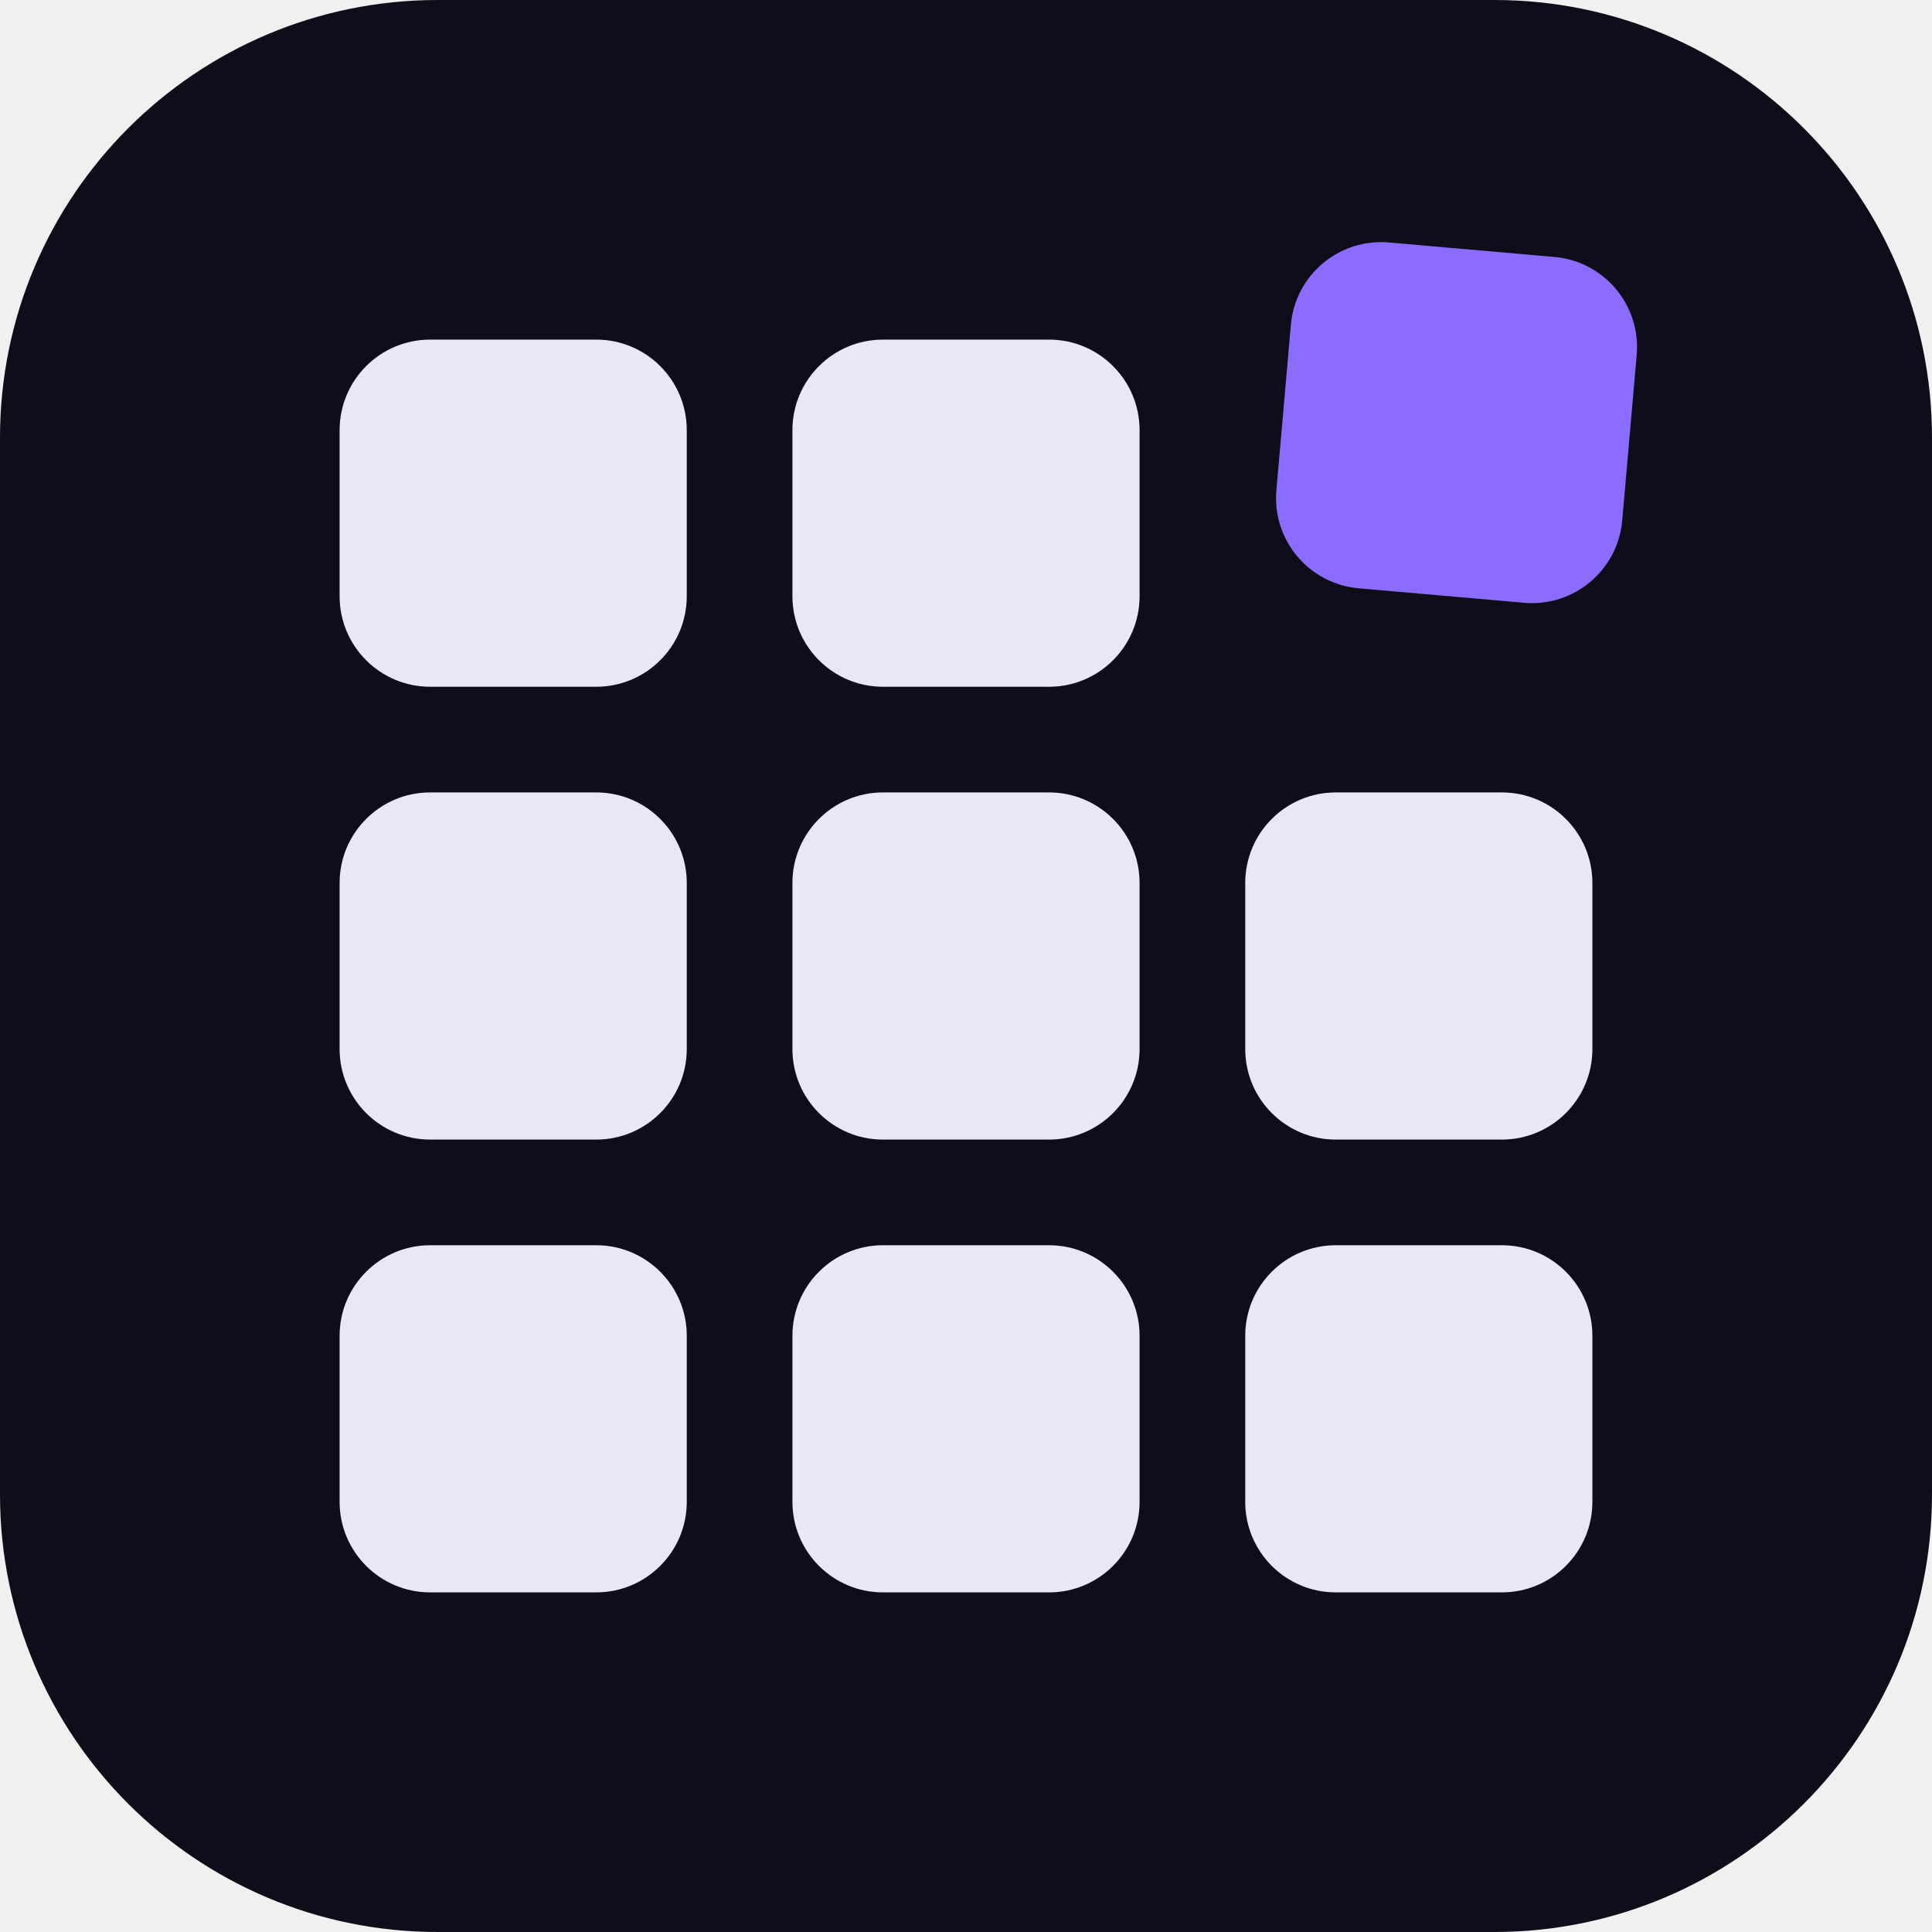
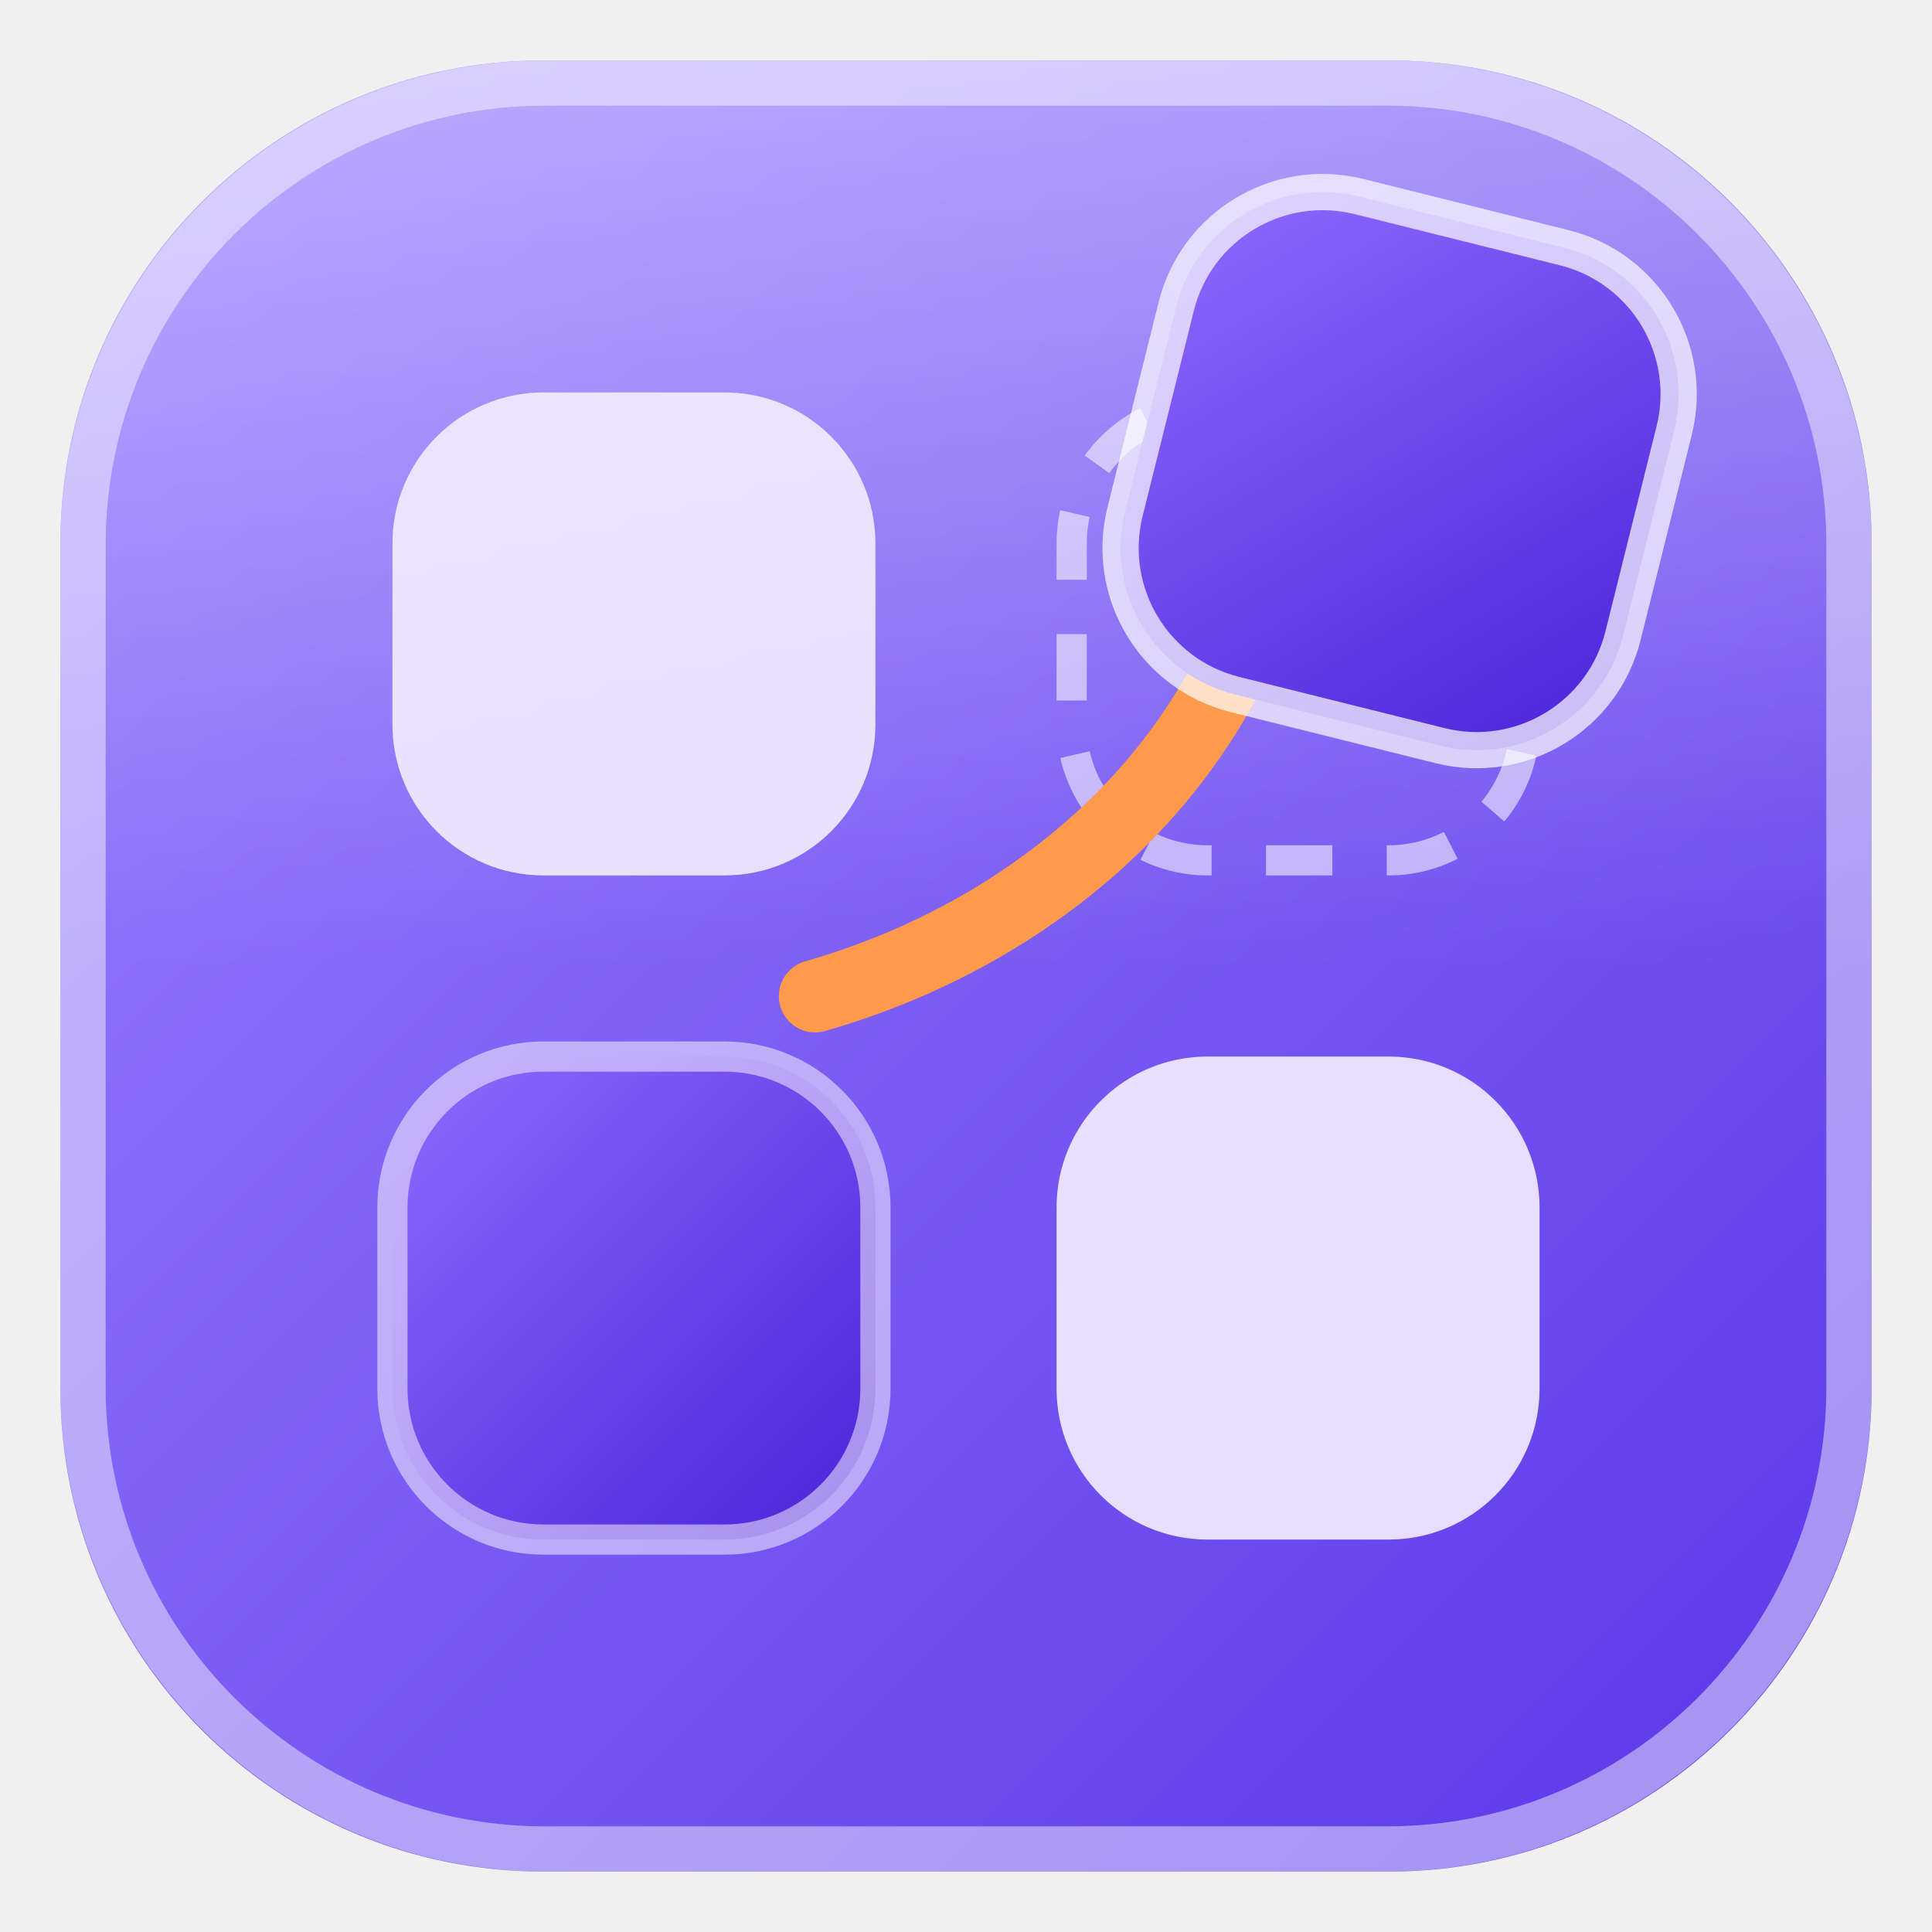
- <svg xmlns="http://www.w3.org/2000/svg" viewBox="0 0 512 512">
-   <rect width="512" height="512" rx="116" fill="#0f0d1a" />
-   <g fill="#e9e6f5">
-     <rect x="90" y="90" width="92" height="92" rx="24" />
-     <rect x="210" y="90" width="92" height="92" rx="24" />
-     <rect x="90" y="210" width="92" height="92" rx="24" />
-     <rect x="210" y="210" width="92" height="92" rx="24" />
-     <rect x="330" y="210" width="92" height="92" rx="24" />
-     <rect x="90" y="330" width="92" height="92" rx="24" />
-     <rect x="210" y="330" width="92" height="92" rx="24" />
-     <rect x="330" y="330" width="92" height="92" rx="24" />
-   </g>
-   <g transform="translate(386 112) rotate(5)">
-     <rect x="-46" y="-46" width="92" height="92" rx="24" fill="#8b6cff" />
+ <svg xmlns="http://www.w3.org/2000/svg" viewBox="0 0 64 64">
+   <defs>
+     <linearGradient id="bg" x1="0" y1="0" x2="1" y2="1">
+       <stop offset="0" stop-color="#9a82ff" />
+       <stop offset="1" stop-color="#5a36e8" />
+     </linearGradient>
+     <linearGradient id="hi" x1="0" y1="0" x2="0" y2="1">
+       <stop offset="0" stop-color="#fff" stop-opacity=".35" />
+       <stop offset=".5" stop-color="#fff" stop-opacity="0" />
+     </linearGradient>
+     <linearGradient id="tile" x1="0" y1="0" x2="1" y2="1">
+       <stop offset="0" stop-color="#8f6bff" />
+       <stop offset="1" stop-color="#4a22d9" />
+     </linearGradient>
+   </defs>
+   <rect x="2" y="2" width="60" height="60" rx="16" fill="url(#bg)" />
+   <rect x="2" y="2" width="60" height="60" rx="16" fill="url(#hi)" />
+   <rect x="2.75" y="2.75" width="58.5" height="58.5" rx="15.3" fill="none" stroke="#fff" stroke-opacity=".45" stroke-width="1.5" />
+   <rect x="13" y="13" width="16" height="16" rx="5" fill="#f1ecff" fill-opacity=".92" />
+   <rect x="13" y="35" width="16" height="16" rx="5" fill="url(#tile)" stroke="#fff" stroke-opacity=".5" stroke-width="1" />
+   <rect x="35" y="35" width="16" height="16" rx="5" fill="#f1ecff" fill-opacity=".92" />
+   <rect class="slot" x="35.5" y="13.5" width="15" height="15" rx="4.5" fill="none" stroke="#fff" stroke-opacity=".55" stroke-width="1" stroke-dasharray="2.2 1.8" />
+   <path class="arc" d="M27 33 C 34 31, 40 26, 42 19" fill="none" stroke="#ff9a4d" stroke-width="2.4" stroke-linecap="round" />
+   <g transform="rotate(14 46 15)">
+     <rect x="38" y="7" width="17" height="17" rx="5" fill="url(#tile)" stroke="#fff" stroke-opacity=".7" stroke-width="1.2" />
  </g>
</svg>
